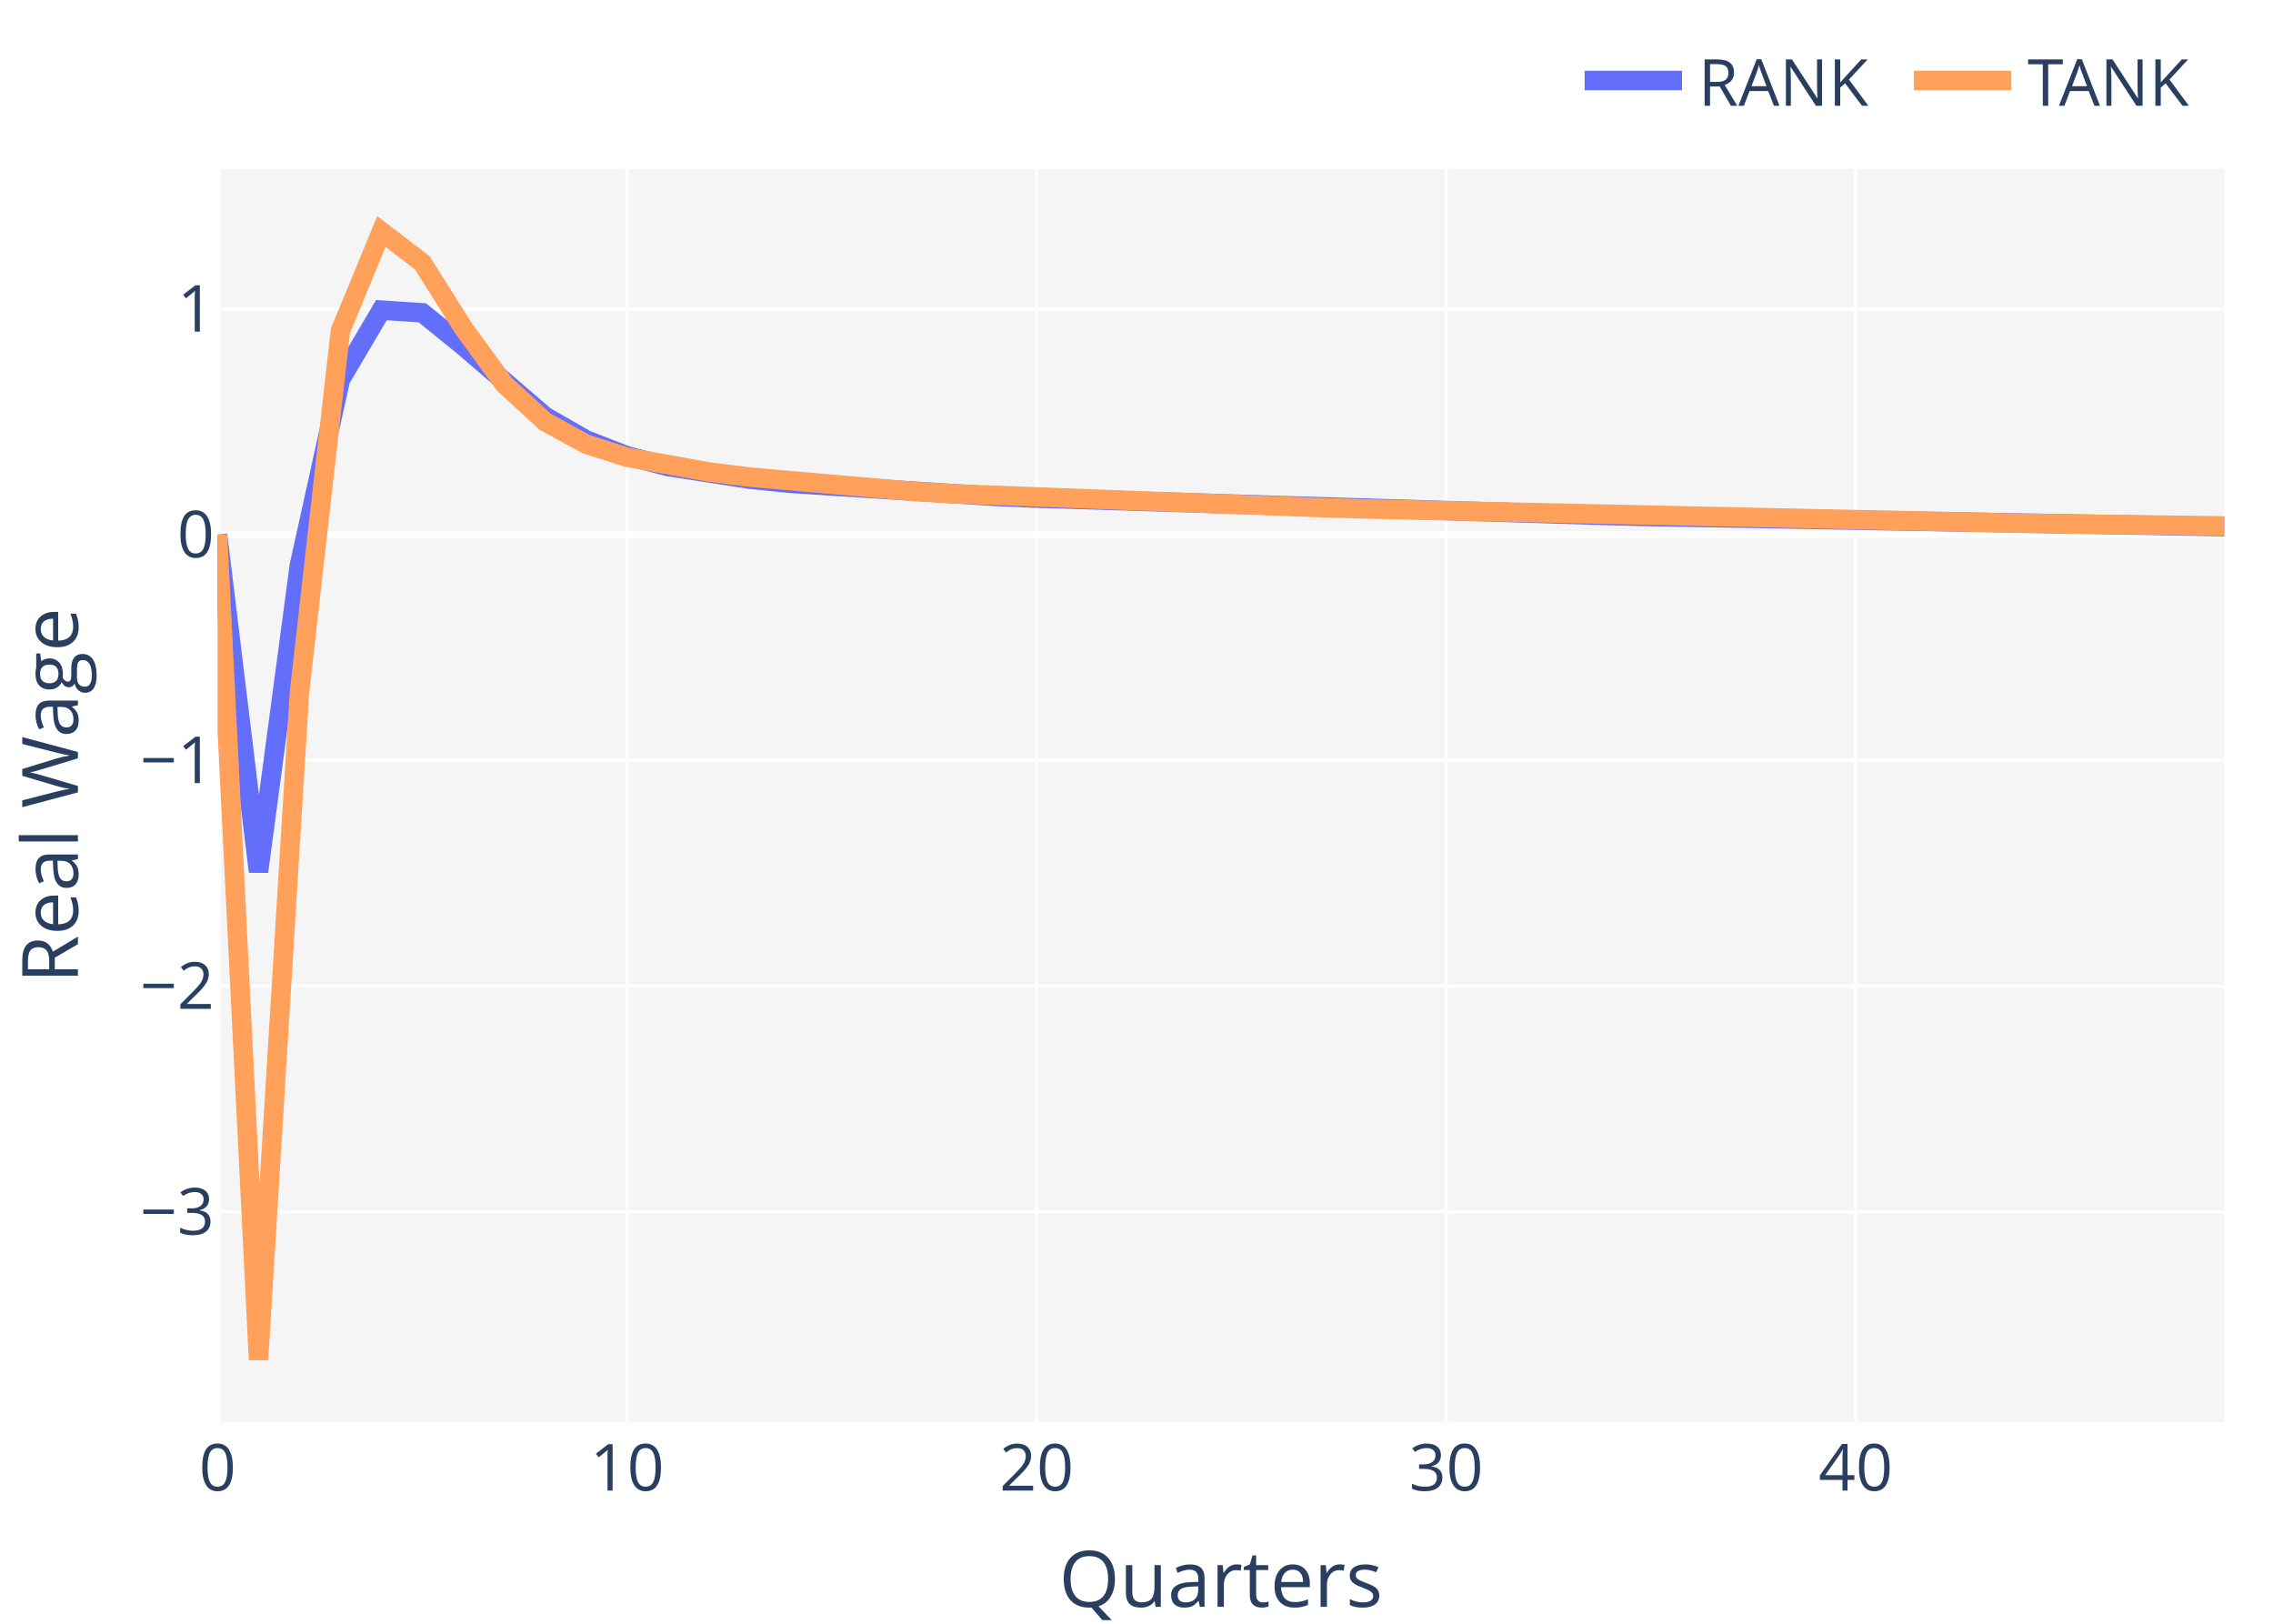
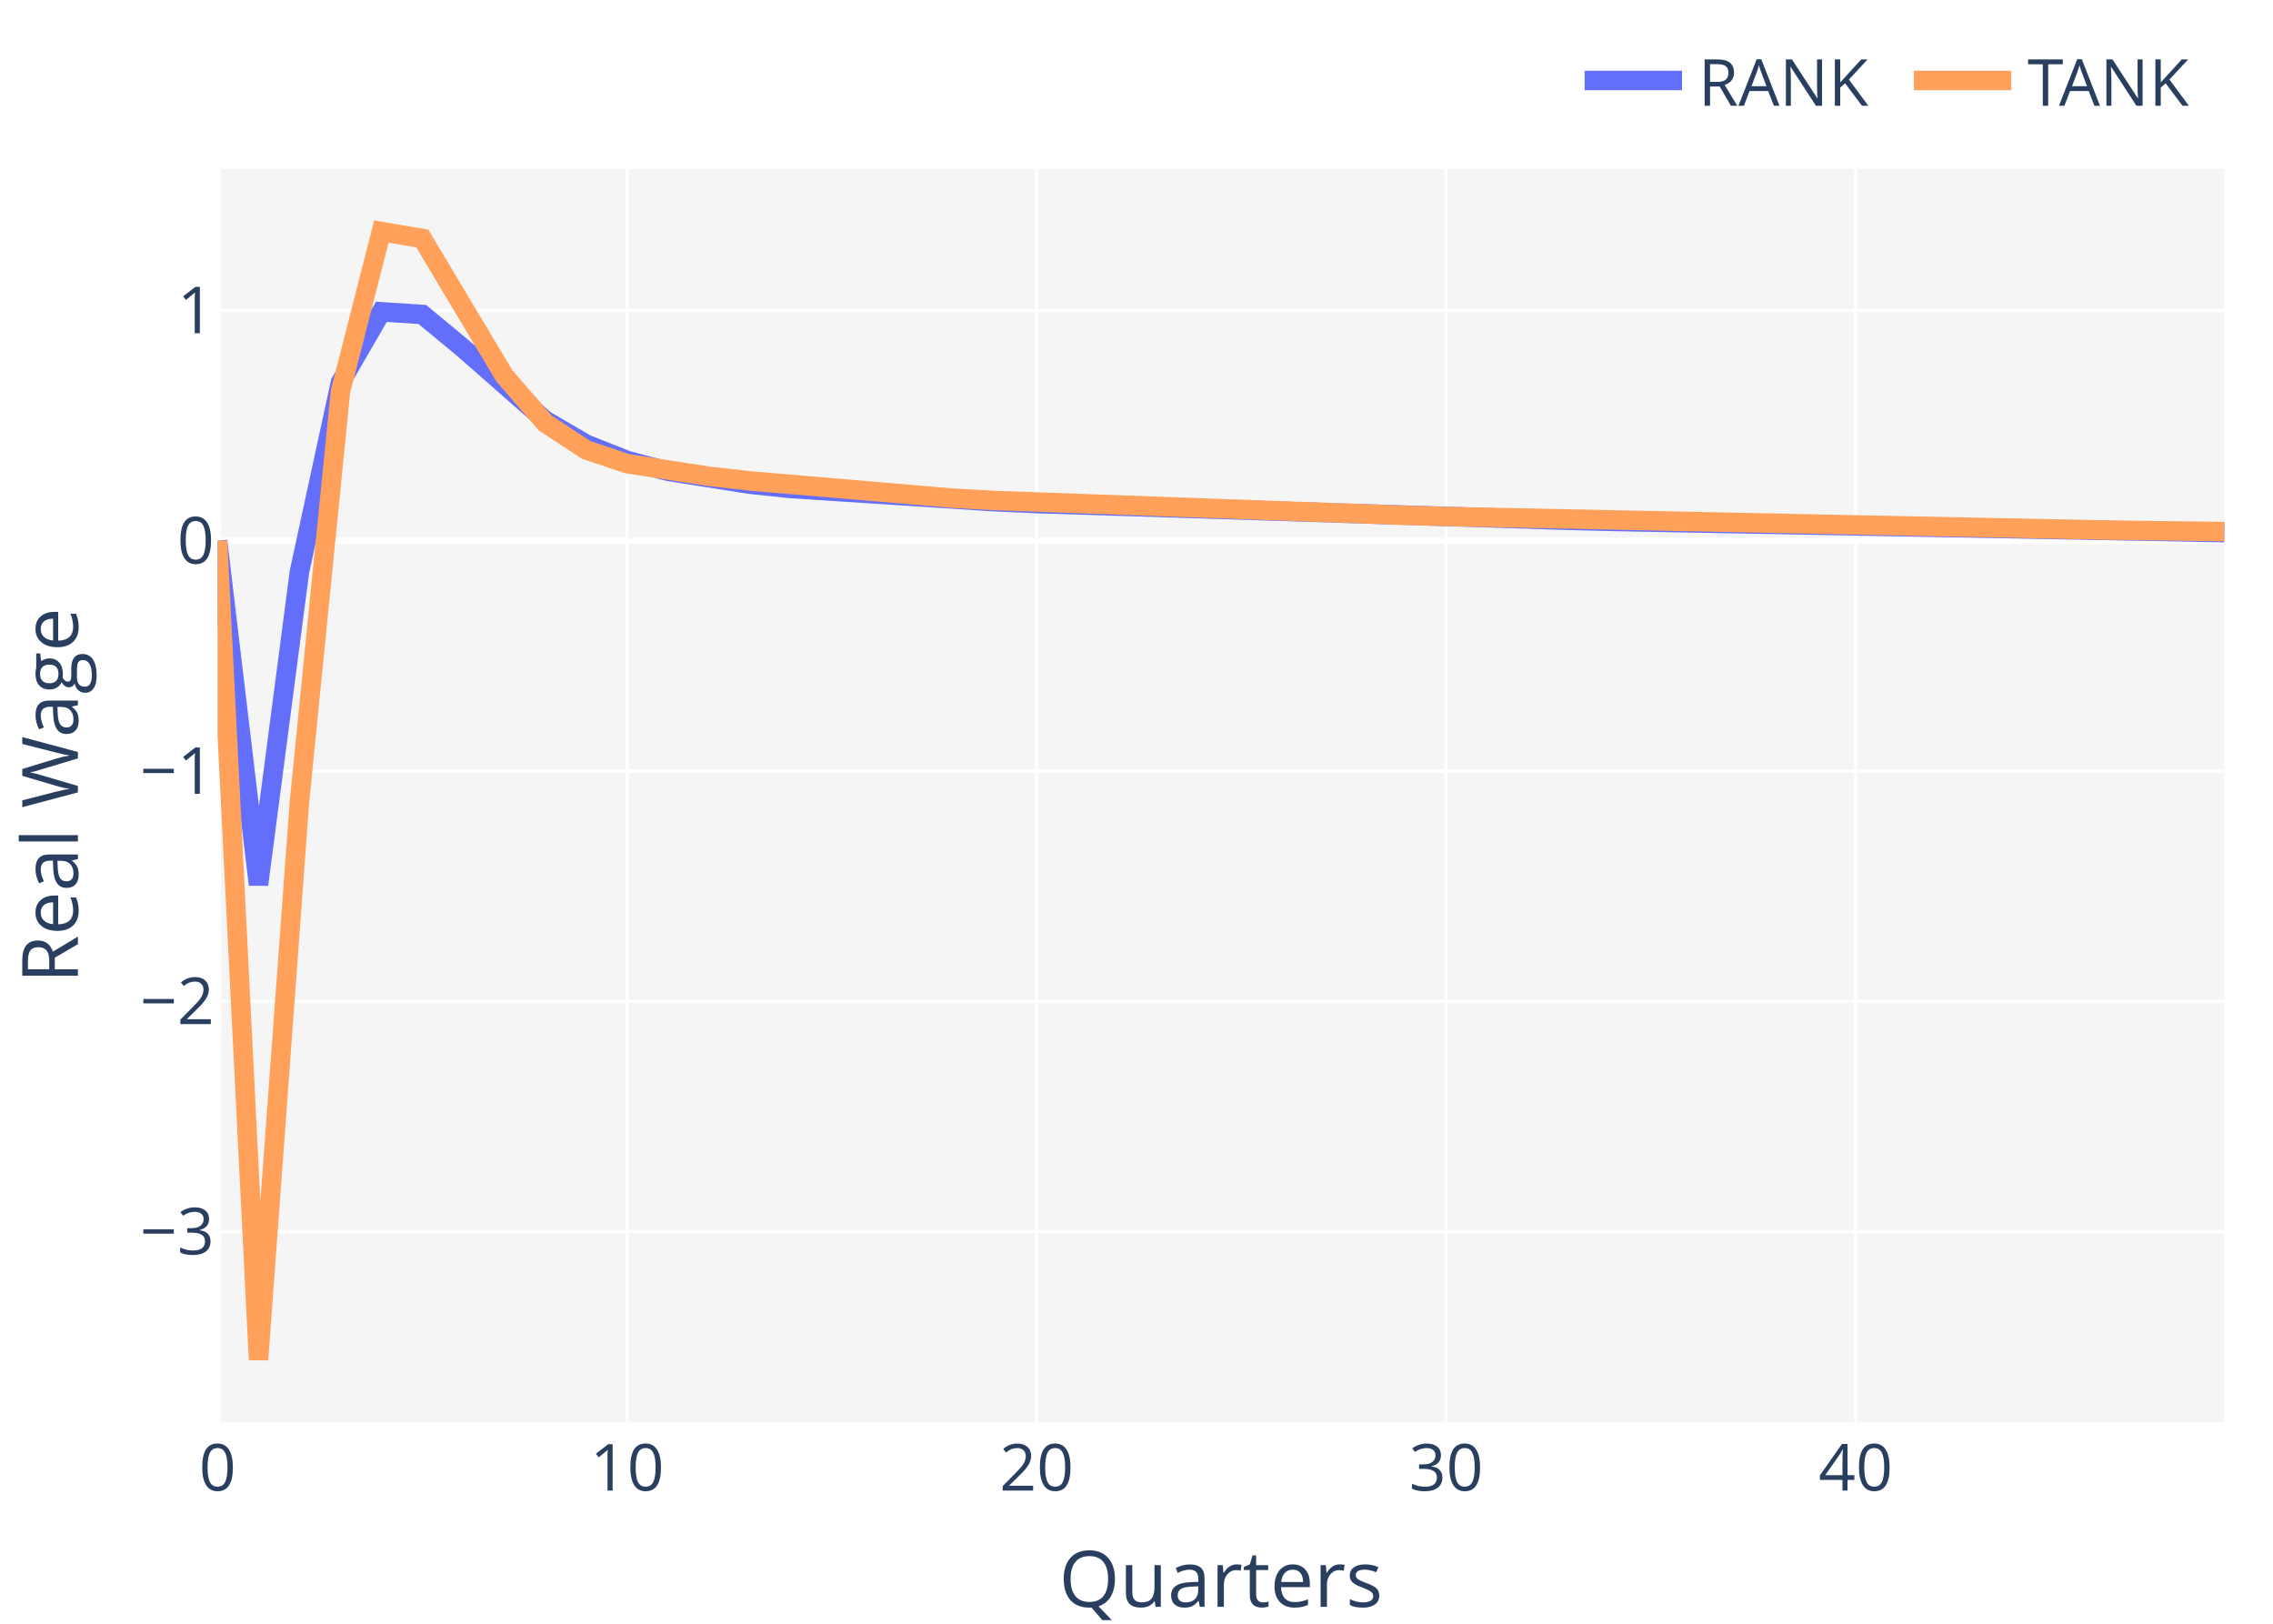
<svg xmlns="http://www.w3.org/2000/svg" class="main-svg" width="700" height="500" style="" viewBox="0 0 700 500">
  <rect x="0" y="0" width="700" height="500" style="fill: rgb(255, 255, 255); fill-opacity: 1;" />
-   <defs id="defs-28ba54">
+   <defs id="defs-2e937d">
    <g class="clips">
-       <clipPath id="clip28ba54xyplot" class="plotclip">
+       <clipPath id="clip2e937dxyplot" class="plotclip">
        <rect width="618" height="386" />
      </clipPath>
-       <clipPath class="axesclip" id="clip28ba54x">
+       <clipPath class="axesclip" id="clip2e937dx">
        <rect x="67" y="0" width="618" height="500" />
      </clipPath>
-       <clipPath class="axesclip" id="clip28ba54y">
+       <clipPath class="axesclip" id="clip2e937dy">
        <rect x="0" y="52" width="700" height="386" />
      </clipPath>
-       <clipPath class="axesclip" id="clip28ba54xy">
+       <clipPath class="axesclip" id="clip2e937dxy">
        <rect x="67" y="52" width="618" height="386" />
      </clipPath>
    </g>
    <g class="gradients" />
    <g class="patterns" />
  </defs>
  <g class="bglayer">
    <rect class="bg" x="67" y="52" width="618" height="386" style="fill: rgb(245, 245, 245); fill-opacity: 1; stroke-width: 0;" />
  </g>
  <g class="layer-below">
    <g class="imagelayer" />
    <g class="shapelayer" />
  </g>
  <g class="cartesianlayer">
    <g class="subplot xy">
      <g class="layer-subplot">
        <g class="shapelayer" />
        <g class="imagelayer" />
      </g>
      <g class="minor-gridlayer">
        <g class="x" />
        <g class="y" />
      </g>
      <g class="gridlayer">
        <g class="x">
          <path class="xgrid crisp" transform="translate(193.12,0)" d="M0,52v386" style="stroke: rgb(255, 255, 255); stroke-opacity: 1; stroke-width: 1px;" />
          <path class="xgrid crisp" transform="translate(319.24,0)" d="M0,52v386" style="stroke: rgb(255, 255, 255); stroke-opacity: 1; stroke-width: 1px;" />
          <path class="xgrid crisp" transform="translate(445.37,0)" d="M0,52v386" style="stroke: rgb(255, 255, 255); stroke-opacity: 1; stroke-width: 1px;" />
          <path class="xgrid crisp" transform="translate(571.49,0)" d="M0,52v386" style="stroke: rgb(255, 255, 255); stroke-opacity: 1; stroke-width: 1px;" />
        </g>
        <g class="y">
-           <path class="ygrid crisp" transform="translate(0,373.17)" d="M67,0h618" style="stroke: rgb(255, 255, 255); stroke-opacity: 1; stroke-width: 1px;" />
-           <path class="ygrid crisp" transform="translate(0,303.65)" d="M67,0h618" style="stroke: rgb(255, 255, 255); stroke-opacity: 1; stroke-width: 1px;" />
-           <path class="ygrid crisp" transform="translate(0,234.14)" d="M67,0h618" style="stroke: rgb(255, 255, 255); stroke-opacity: 1; stroke-width: 1px;" />
-           <path class="ygrid crisp" transform="translate(0,95.12)" d="M67,0h618" style="stroke: rgb(255, 255, 255); stroke-opacity: 1; stroke-width: 1px;" />
+           <path class="ygrid crisp" transform="translate(0,379.26)" d="M67,0h618" style="stroke: rgb(255, 255, 255); stroke-opacity: 1; stroke-width: 1px;" />
+           <path class="ygrid crisp" transform="translate(0,308.35)" d="M67,0h618" style="stroke: rgb(255, 255, 255); stroke-opacity: 1; stroke-width: 1px;" />
+           <path class="ygrid crisp" transform="translate(0,237.44)" d="M67,0h618" style="stroke: rgb(255, 255, 255); stroke-opacity: 1; stroke-width: 1px;" />
+           <path class="ygrid crisp" transform="translate(0,95.61)" d="M67,0h618" style="stroke: rgb(255, 255, 255); stroke-opacity: 1; stroke-width: 1px;" />
        </g>
      </g>
      <g class="zerolinelayer">
        <path class="xzl zl crisp" transform="translate(67,0)" d="M0,52v386" style="stroke: rgb(255, 255, 255); stroke-opacity: 1; stroke-width: 2px;" />
-         <path class="yzl zl crisp" transform="translate(0,164.63)" d="M67,0h618" style="stroke: rgb(255, 255, 255); stroke-opacity: 1; stroke-width: 2px;" />
+         <path class="yzl zl crisp" transform="translate(0,166.53)" d="M67,0h618" style="stroke: rgb(255, 255, 255); stroke-opacity: 1; stroke-width: 2px;" />
      </g>
      <path class="xlines-below" />
      <path class="ylines-below" />
      <g class="overlines-below" />
      <g class="xaxislayer-below" />
      <g class="yaxislayer-below" />
      <g class="overaxes-below" />
-       <g class="plot" transform="translate(67,52)" clip-path="url(#clip28ba54xyplot)">
+       <g class="plot" transform="translate(67,52)" clip-path="url(#clip2e937dxyplot)">
        <g class="scatterlayer mlayer">
-           <g class="trace scatter tracec3f18a" style="stroke-miterlimit: 2; opacity: 1;">
+           <g class="trace scatter trace13301e" style="stroke-miterlimit: 2; opacity: 1;">
            <g class="fills" />
            <g class="errorbars" />
            <g class="lines">
-               <path class="js-line" d="M0,112.63L12.61,216.41L25.22,121.98L37.84,64.88L50.45,43.51L63.06,44.32L75.67,54.54L100.9,76.26L113.51,83.48L126.12,88.38L138.73,91.66L163.96,95.56L176.57,96.85L239.63,100.85L252.24,101.39L428.82,106.76L441.43,107.06L618,110.17" style="vector-effect: non-scaling-stroke; fill: none; stroke: rgb(99, 110, 250); stroke-opacity: 1; stroke-width: 6px; opacity: 1;" />
+               <path class="js-line" d="M0,114.53L12.61,220.4L25.22,124.07L37.84,65.81L50.45,44.02L63.06,44.84L75.67,55.27L100.9,77.43L113.51,84.79L126.12,89.79L138.73,93.13L163.96,97.11L176.57,98.43L239.63,102.51L252.24,103.06L416.2,108.22L428.82,108.54L618,112.01" style="vector-effect: non-scaling-stroke; fill: none; stroke: rgb(99, 110, 250); stroke-opacity: 1; stroke-width: 6px; opacity: 1;" />
            </g>
            <g class="points" />
            <g class="text" />
          </g>
-           <g class="trace scatter trace88e394" style="stroke-miterlimit: 2; opacity: 1;">
+           <g class="trace scatter trace4141ee" style="stroke-miterlimit: 2; opacity: 1;">
            <g class="fills" />
            <g class="errorbars" />
            <g class="lines">
-               <path class="js-line" d="M0,112.63L12.61,366.7L25.22,161.29L37.84,49.87L50.45,19.3L63.06,28.93L75.67,48.96L88.29,66.28L100.9,77.87L113.51,84.77L126.12,88.81L151.35,93.34L163.96,94.93L214.41,99.33L227.02,100.07L340.53,104.34L353.14,104.71L554.94,109.11L567.55,109.29L618,109.96" style="vector-effect: non-scaling-stroke; fill: none; stroke: rgb(255, 161, 90); stroke-opacity: 1; stroke-width: 6px; opacity: 1;" />
+               <path class="js-line" d="M0,114.53L12.61,366.7L25.22,194.88L37.84,68.63L50.45,19.3L63.06,21.45L75.67,42.57L88.29,63.66L100.9,78.26L113.51,86.54L126.12,90.78L151.35,94.67L163.96,96.09L227.02,101.45L239.63,102.13L365.76,106.69L378.37,107.04L580.16,111.2L592.78,111.37L618,111.69" style="vector-effect: non-scaling-stroke; fill: none; stroke: rgb(255, 161, 90); stroke-opacity: 1; stroke-width: 6px; opacity: 1;" />
            </g>
            <g class="points" />
            <g class="text" />
          </g>
        </g>
      </g>
      <g class="overplot" />
      <path class="xlines-above crisp" d="M0,0" style="fill: none;" />
      <path class="ylines-above crisp" d="M0,0" style="fill: none;" />
      <g class="overlines-above" />
      <g class="xaxislayer-above">
        <g class="xtick">
          <text text-anchor="middle" x="0" y="459" transform="translate(67,0)" style="font-family: 'Open Sans', verdana, arial, sans-serif; font-size: 20px; fill: rgb(42, 63, 95); fill-opacity: 1; white-space: pre; opacity: 1;">0</text>
        </g>
        <g class="xtick">
          <text text-anchor="middle" x="0" y="459" style="font-family: 'Open Sans', verdana, arial, sans-serif; font-size: 20px; fill: rgb(42, 63, 95); fill-opacity: 1; white-space: pre; opacity: 1;" transform="translate(193.12,0)">10</text>
        </g>
        <g class="xtick">
          <text text-anchor="middle" x="0" y="459" style="font-family: 'Open Sans', verdana, arial, sans-serif; font-size: 20px; fill: rgb(42, 63, 95); fill-opacity: 1; white-space: pre; opacity: 1;" transform="translate(319.24,0)">20</text>
        </g>
        <g class="xtick">
          <text text-anchor="middle" x="0" y="459" style="font-family: 'Open Sans', verdana, arial, sans-serif; font-size: 20px; fill: rgb(42, 63, 95); fill-opacity: 1; white-space: pre; opacity: 1;" transform="translate(445.37,0)">30</text>
        </g>
        <g class="xtick">
          <text text-anchor="middle" x="0" y="459" style="font-family: 'Open Sans', verdana, arial, sans-serif; font-size: 20px; fill: rgb(42, 63, 95); fill-opacity: 1; white-space: pre; opacity: 1;" transform="translate(571.49,0)">40</text>
        </g>
      </g>
      <g class="yaxislayer-above">
        <g class="ytick">
-           <text text-anchor="end" x="66" y="7" transform="translate(0,373.17)" style="font-family: 'Open Sans', verdana, arial, sans-serif; font-size: 20px; fill: rgb(42, 63, 95); fill-opacity: 1; white-space: pre; opacity: 1;">−3</text>
+           <text text-anchor="end" x="66" y="7" transform="translate(0,379.26)" style="font-family: 'Open Sans', verdana, arial, sans-serif; font-size: 20px; fill: rgb(42, 63, 95); fill-opacity: 1; white-space: pre; opacity: 1;">−3</text>
        </g>
        <g class="ytick">
-           <text text-anchor="end" x="66" y="7" style="font-family: 'Open Sans', verdana, arial, sans-serif; font-size: 20px; fill: rgb(42, 63, 95); fill-opacity: 1; white-space: pre; opacity: 1;" transform="translate(0,303.65)">−2</text>
+           <text text-anchor="end" x="66" y="7" style="font-family: 'Open Sans', verdana, arial, sans-serif; font-size: 20px; fill: rgb(42, 63, 95); fill-opacity: 1; white-space: pre; opacity: 1;" transform="translate(0,308.35)">−2</text>
        </g>
        <g class="ytick">
-           <text text-anchor="end" x="66" y="7" style="font-family: 'Open Sans', verdana, arial, sans-serif; font-size: 20px; fill: rgb(42, 63, 95); fill-opacity: 1; white-space: pre; opacity: 1;" transform="translate(0,234.14)">−1</text>
+           <text text-anchor="end" x="66" y="7" style="font-family: 'Open Sans', verdana, arial, sans-serif; font-size: 20px; fill: rgb(42, 63, 95); fill-opacity: 1; white-space: pre; opacity: 1;" transform="translate(0,237.44)">−1</text>
        </g>
        <g class="ytick">
-           <text text-anchor="end" x="66" y="7" style="font-family: 'Open Sans', verdana, arial, sans-serif; font-size: 20px; fill: rgb(42, 63, 95); fill-opacity: 1; white-space: pre; opacity: 1;" transform="translate(0,164.63)">0</text>
+           <text text-anchor="end" x="66" y="7" style="font-family: 'Open Sans', verdana, arial, sans-serif; font-size: 20px; fill: rgb(42, 63, 95); fill-opacity: 1; white-space: pre; opacity: 1;" transform="translate(0,166.53)">0</text>
        </g>
        <g class="ytick">
-           <text text-anchor="end" x="66" y="7" style="font-family: 'Open Sans', verdana, arial, sans-serif; font-size: 20px; fill: rgb(42, 63, 95); fill-opacity: 1; white-space: pre; opacity: 1;" transform="translate(0,95.12)">1</text>
+           <text text-anchor="end" x="66" y="7" style="font-family: 'Open Sans', verdana, arial, sans-serif; font-size: 20px; fill: rgb(42, 63, 95); fill-opacity: 1; white-space: pre; opacity: 1;" transform="translate(0,95.61)">1</text>
        </g>
      </g>
      <g class="overaxes-above" />
    </g>
  </g>
  <g class="polarlayer" />
  <g class="smithlayer" />
  <g class="ternarylayer" />
  <g class="geolayer" />
  <g class="funnelarealayer" />
  <g class="pielayer" />
  <g class="iciclelayer" />
  <g class="treemaplayer" />
  <g class="sunburstlayer" />
  <g class="glimages" />
-   <defs id="topdefs-28ba54">
+   <defs id="topdefs-2e937d">
    <g class="clips" />
-     <clipPath id="legend28ba54">
+     <clipPath id="legend2e937d">
      <rect width="202" height="39" x="0" y="0" />
    </clipPath>
  </defs>
  <g class="layer-above">
    <g class="imagelayer" />
    <g class="shapelayer" />
  </g>
  <g class="infolayer">
    <g class="legend" pointer-events="all" transform="translate(483,5.28)">
      <rect class="bg" shape-rendering="crispEdges" width="202" height="39" x="0" y="0" style="stroke: rgb(68, 68, 68); stroke-opacity: 1; fill: rgb(255, 255, 255); fill-opacity: 1; stroke-width: 0px;" />
-       <g class="scrollbox" transform="" clip-path="url(#legend28ba54)">
+       <g class="scrollbox" transform="" clip-path="url(#legend2e937d)">
        <g class="groups" transform="">
          <g class="traces" transform="translate(0,19.5)" style="opacity: 1;">
            <text class="legendtext" text-anchor="start" x="40" y="7.8" style="font-family: 'Open Sans', verdana, arial, sans-serif; font-size: 20px; fill: rgb(42, 63, 95); fill-opacity: 1; white-space: pre;">RANK</text>
            <g class="layers" style="opacity: 1;">
              <g class="legendfill" />
              <g class="legendlines">
                <path class="js-line" d="M5,0h30" style="fill: none; stroke: rgb(99, 110, 250); stroke-opacity: 1; stroke-width: 6px;" />
              </g>
              <g class="legendsymbols">
                <g class="legendpoints" />
              </g>
            </g>
            <rect class="legendtoggle" x="0" y="-14.5" width="98.906" height="29" style="fill: rgb(0, 0, 0); fill-opacity: 0;" />
          </g>
        </g>
        <g class="groups" transform="translate(101.4062,0)">
          <g class="traces" transform="translate(0,19.5)" style="opacity: 1;">
            <text class="legendtext" text-anchor="start" x="40" y="7.8" style="font-family: 'Open Sans', verdana, arial, sans-serif; font-size: 20px; fill: rgb(42, 63, 95); fill-opacity: 1; white-space: pre;">TANK</text>
            <g class="layers" style="opacity: 1;">
              <g class="legendfill" />
              <g class="legendlines">
                <path class="js-line" d="M5,0h30" style="fill: none; stroke: rgb(255, 161, 90); stroke-opacity: 1; stroke-width: 6px;" />
              </g>
              <g class="legendsymbols">
                <g class="legendpoints" />
              </g>
            </g>
            <rect class="legendtoggle" x="0" y="-14.5" width="97.328" height="29" style="fill: rgb(0, 0, 0); fill-opacity: 0;" />
          </g>
        </g>
      </g>
      <rect class="scrollbar" rx="20" ry="3" width="0" height="0" x="0" y="0" style="fill: rgb(128, 139, 164); fill-opacity: 1;" />
    </g>
    <g class="g-gtitle" />
    <g class="g-xtitle">
      <text class="xtitle" x="376" y="494.8" text-anchor="middle" style="font-family: 'Open Sans', verdana, arial, sans-serif; font-size: 24px; fill: rgb(42, 63, 95); opacity: 1; font-weight: normal; white-space: pre;">Quarters</text>
    </g>
    <g class="g-ytitle" transform="translate(18.89355,0)">
      <text class="ytitle" transform="rotate(-90,5.10625,245)" x="5.106" y="245" text-anchor="middle" style="font-family: 'Open Sans', verdana, arial, sans-serif; font-size: 24px; fill: rgb(42, 63, 95); opacity: 1; font-weight: normal; white-space: pre;">Real Wage</text>
    </g>
  </g>
</svg>
